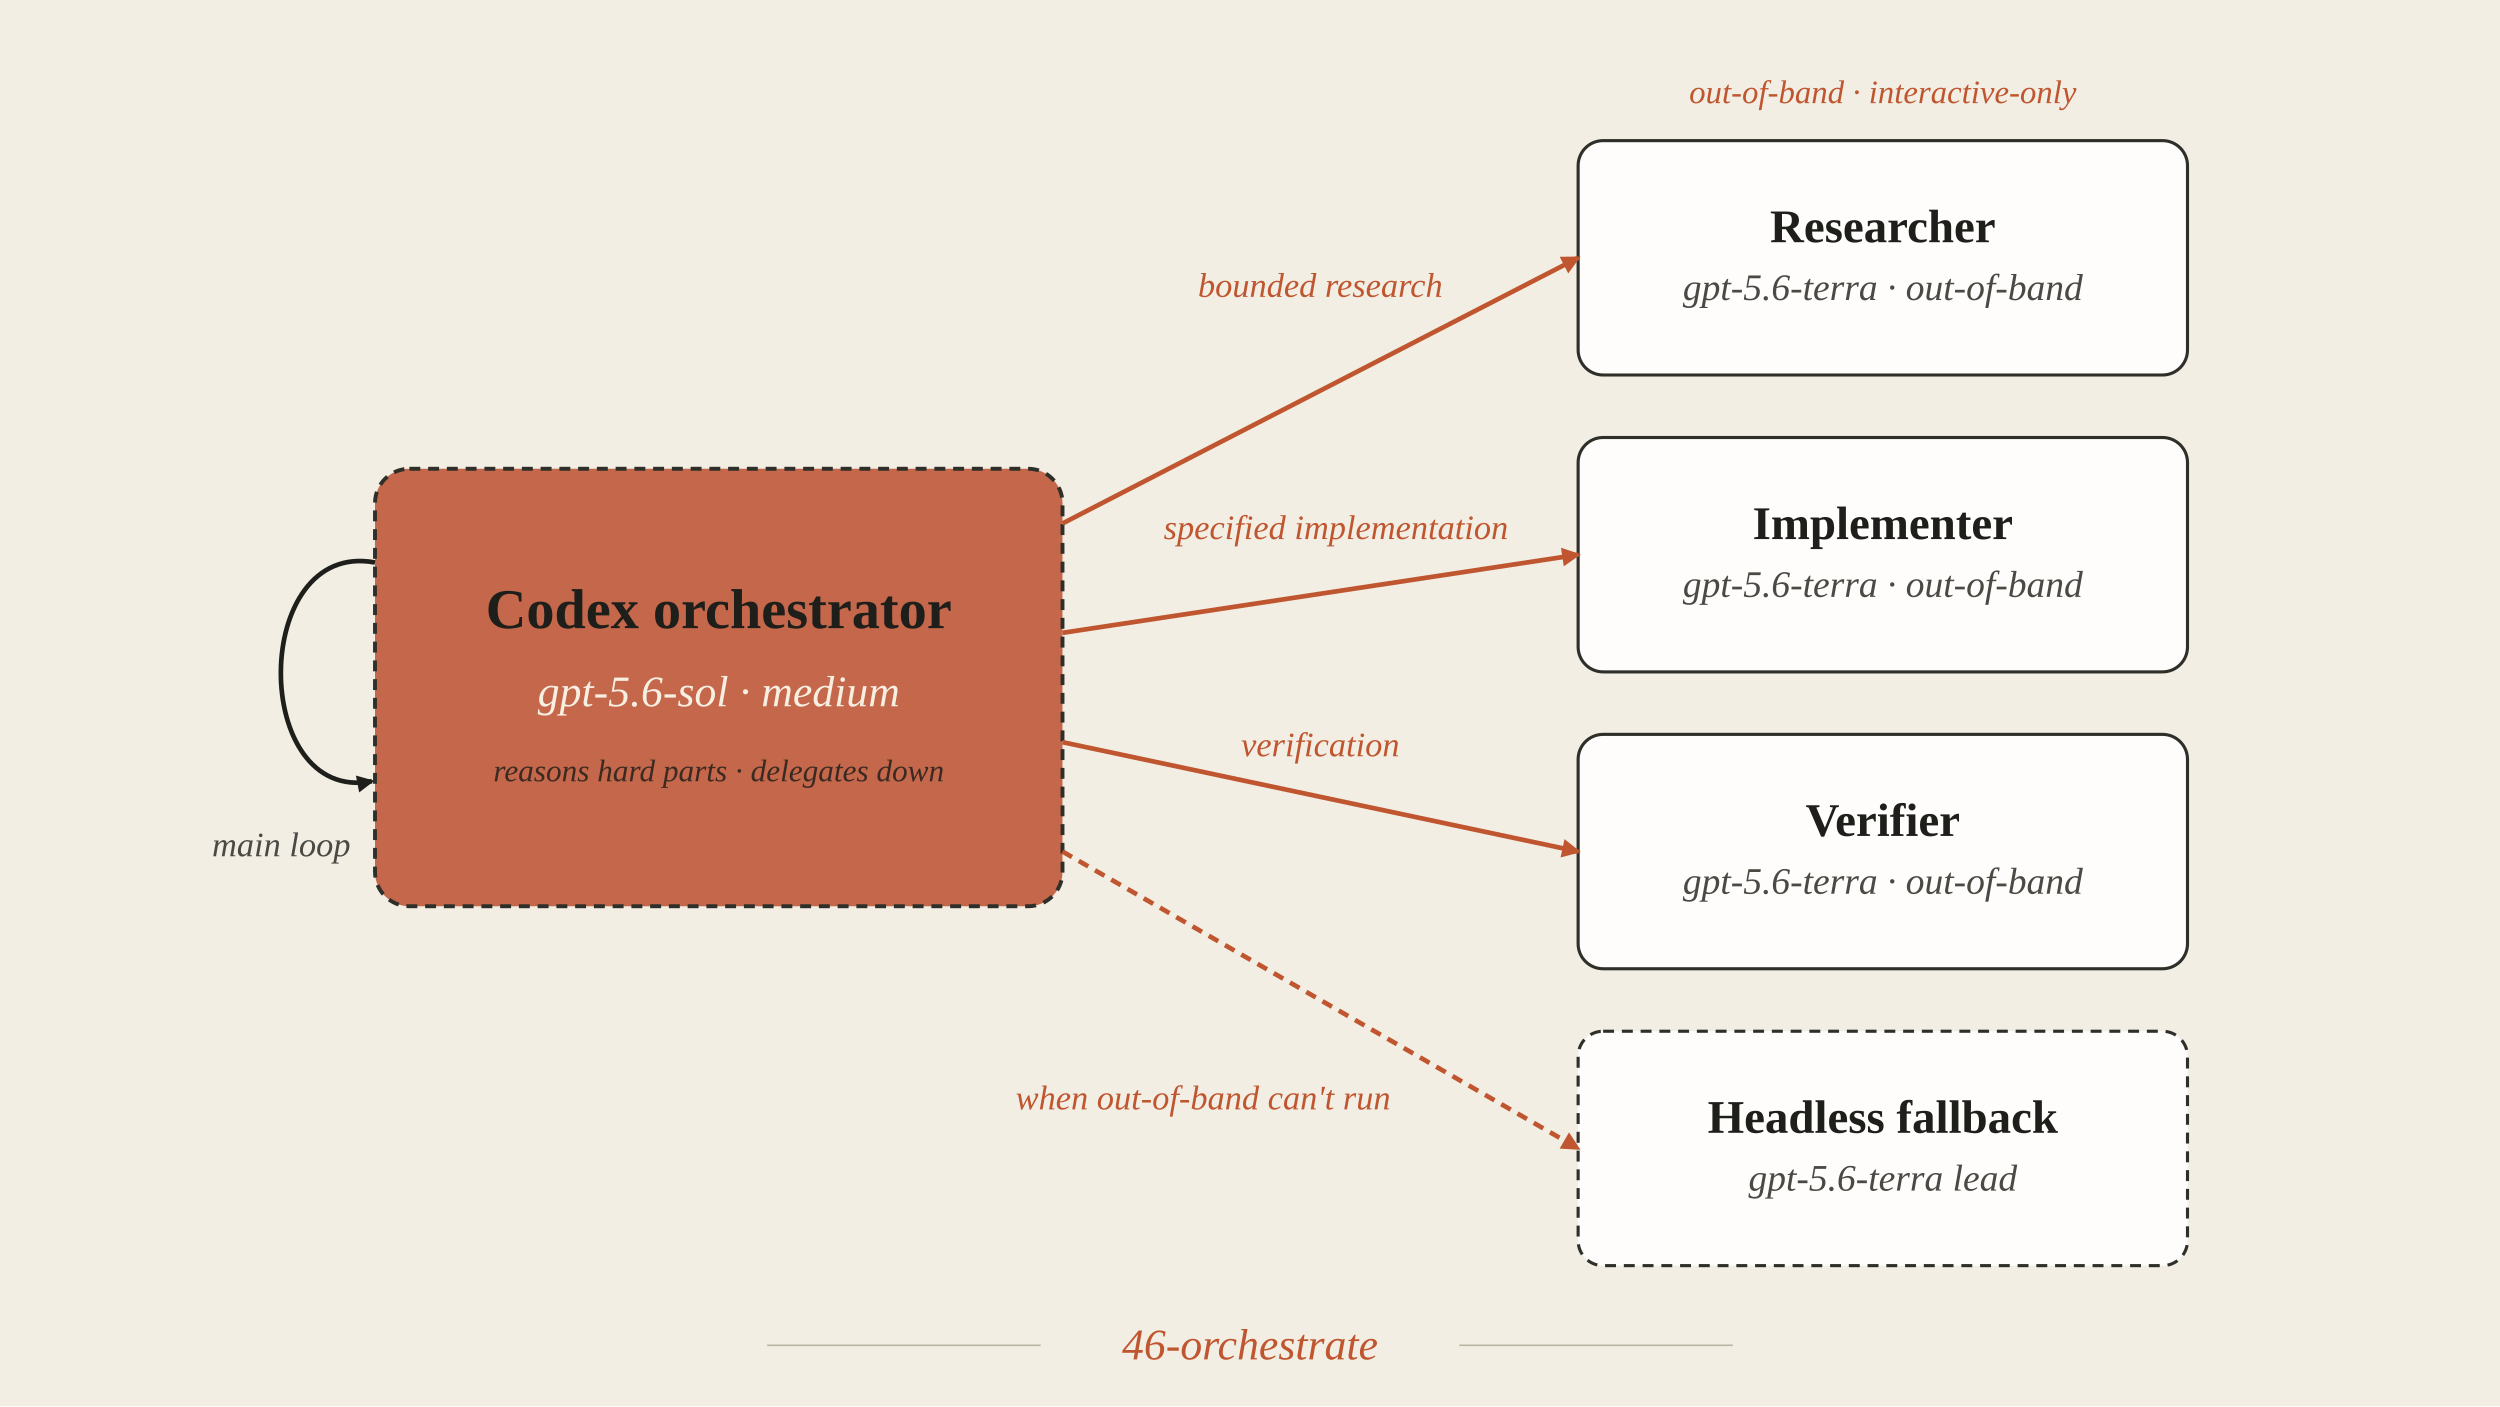
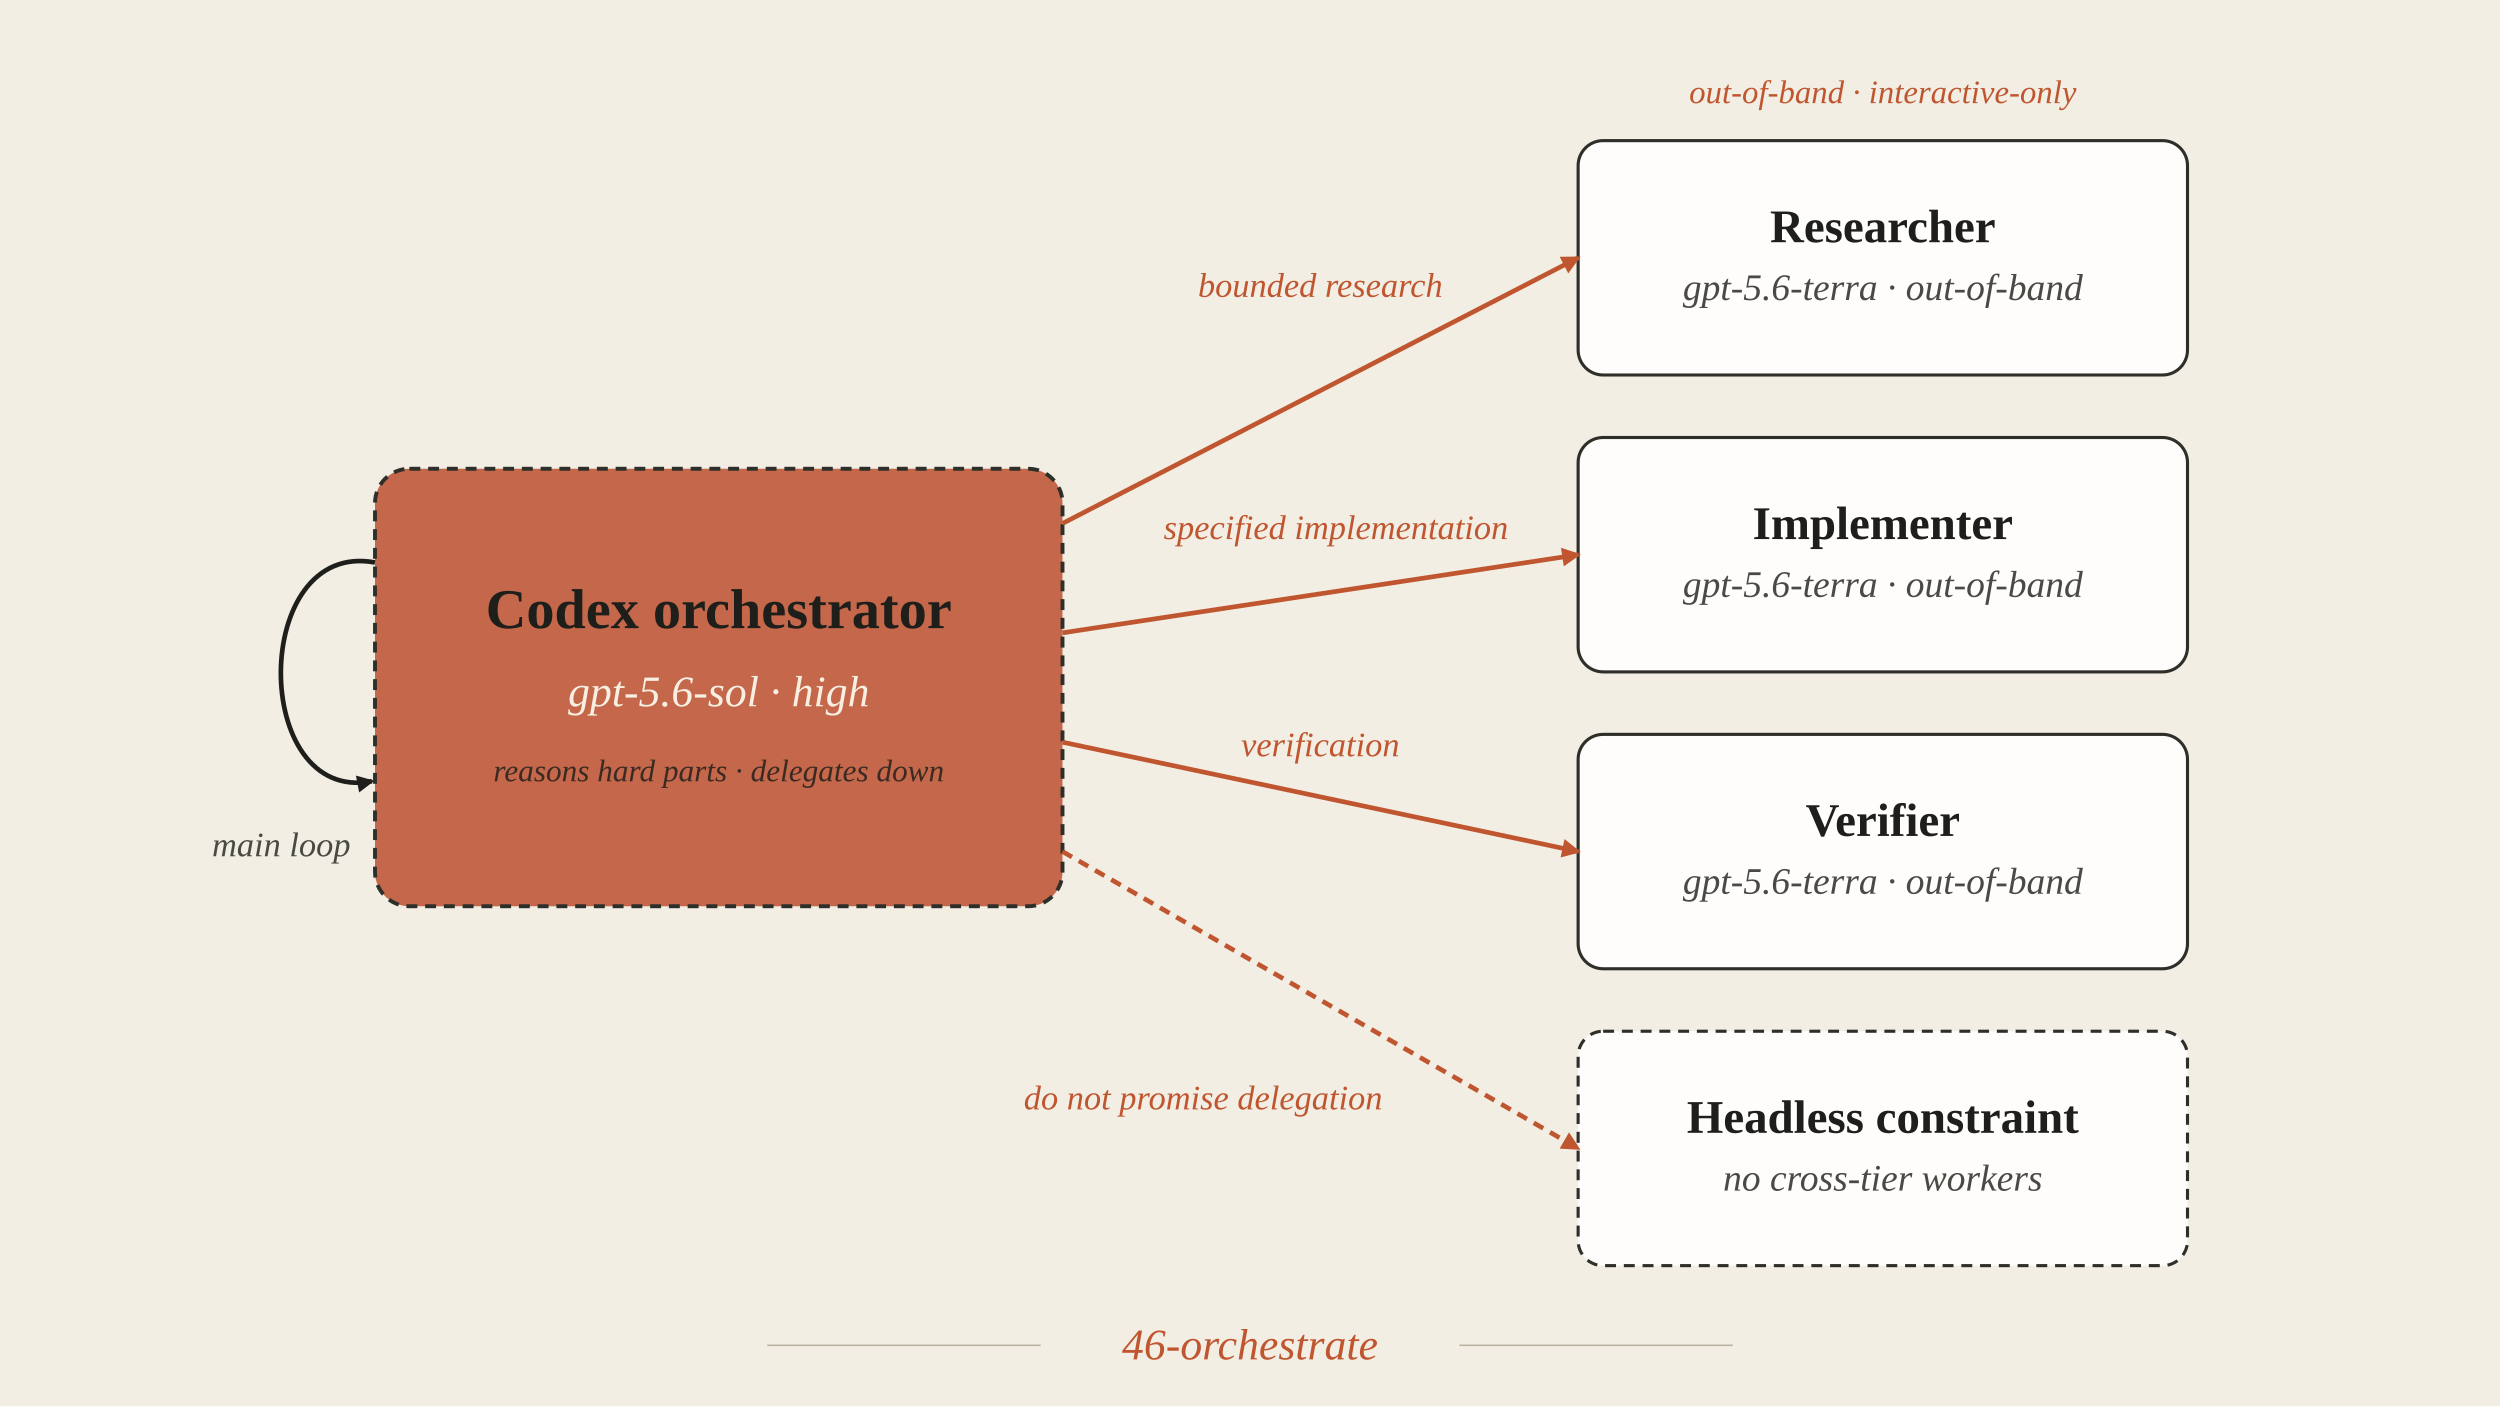
<svg xmlns="http://www.w3.org/2000/svg" viewBox="0 0 1600 900" width="1600" height="900" role="img">
  <defs>
    <marker id="ah-o" viewBox="0 0 10 10" refX="8.5" refY="5" markerWidth="12" markerHeight="12" orient="auto" markerUnits="userSpaceOnUse">
      <path d="M0,0 L10,5 L0,10 z" fill="#C0562F" />
    </marker>
    <marker id="ah-k" viewBox="0 0 10 10" refX="8.5" refY="5" markerWidth="11" markerHeight="11" orient="auto" markerUnits="userSpaceOnUse">
      <path d="M0,0 L10,5 L0,10 z" fill="#1E1E1B" />
    </marker>
  </defs>
  <rect x="0" y="0" width="1600" height="900" fill="#F2EEE4" />
  <text x="1205" y="66" font-family="Georgia, 'Times New Roman', serif" font-size="21" fill="#C0562F" font-style="italic" text-anchor="middle">out-of-band · interactive-only</text>
  <rect x="240" y="300" width="440" height="280" rx="22" ry="22" fill="#C4674A" stroke="#2F2F2A" stroke-width="2.5" stroke-dasharray="7 5" />
  <text x="460" y="402" font-family="Georgia, 'Times New Roman', serif" font-size="36" fill="#1E1E1B" font-weight="bold" text-anchor="middle">Codex orchestrator</text>
-   <text x="460" y="452" font-family="Georgia, 'Times New Roman', serif" font-size="28" fill="#F7EFE2" font-style="italic" text-anchor="middle">gpt-5.6-sol · medium</text>
+   <text x="460" y="452" font-family="Georgia, 'Times New Roman', serif" font-size="28" fill="#F7EFE2" font-style="italic" text-anchor="middle">gpt-5.6-sol · high</text>
  <text x="460" y="500" font-family="Georgia, 'Times New Roman', serif" font-size="20" fill="#3B2A22" font-style="italic" text-anchor="middle">reasons hard parts · delegates down</text>
  <path d="M 240 360 C 160 345, 160 515, 238 500" fill="none" stroke="#1E1E1B" stroke-width="3" marker-end="url(#ah-k)" />
  <text x="180" y="548" font-family="Georgia, 'Times New Roman', serif" font-size="22" fill="#4A4A45" font-style="italic" text-anchor="middle">main loop</text>
  <rect x="1010" y="90" width="390" height="150" rx="16" ry="16" fill="#FEFDFB" stroke="#2F2F2A" stroke-width="2" />
  <text x="1205" y="155" font-family="Georgia, 'Times New Roman', serif" font-size="30" fill="#1E1E1B" font-weight="bold" text-anchor="middle">Researcher</text>
  <text x="1205" y="192" font-family="Georgia, 'Times New Roman', serif" font-size="24" fill="#4A4A45" font-style="italic" text-anchor="middle">gpt-5.6-terra · out-of-band</text>
  <rect x="1010" y="280" width="390" height="150" rx="16" ry="16" fill="#FEFDFB" stroke="#2F2F2A" stroke-width="2" />
  <text x="1205" y="345" font-family="Georgia, 'Times New Roman', serif" font-size="30" fill="#1E1E1B" font-weight="bold" text-anchor="middle">Implementer</text>
  <text x="1205" y="382" font-family="Georgia, 'Times New Roman', serif" font-size="24" fill="#4A4A45" font-style="italic" text-anchor="middle">gpt-5.6-terra · out-of-band</text>
  <rect x="1010" y="470" width="390" height="150" rx="16" ry="16" fill="#FEFDFB" stroke="#2F2F2A" stroke-width="2" />
  <text x="1205" y="535" font-family="Georgia, 'Times New Roman', serif" font-size="30" fill="#1E1E1B" font-weight="bold" text-anchor="middle">Verifier</text>
  <text x="1205" y="572" font-family="Georgia, 'Times New Roman', serif" font-size="24" fill="#4A4A45" font-style="italic" text-anchor="middle">gpt-5.6-terra · out-of-band</text>
  <rect x="1010" y="660" width="390" height="150" rx="16" ry="16" fill="#FEFDFB" stroke="#2F2F2A" stroke-width="2" stroke-dasharray="7 5" />
-   <text x="1205" y="725" font-family="Georgia, 'Times New Roman', serif" font-size="30" fill="#1E1E1B" font-weight="bold" text-anchor="middle">Headless fallback</text>
-   <text x="1205" y="762" font-family="Georgia, 'Times New Roman', serif" font-size="24" fill="#4A4A45" font-style="italic" text-anchor="middle">gpt-5.6-terra lead</text>
+   <text x="1205" y="725" font-family="Georgia, 'Times New Roman', serif" font-size="30" fill="#1E1E1B" font-weight="bold" text-anchor="middle">Headless constraint</text>
+   <text x="1205" y="762" font-family="Georgia, 'Times New Roman', serif" font-size="24" fill="#4A4A45" font-style="italic" text-anchor="middle">no cross-tier workers</text>
  <line x1="680" y1="335" x2="1010" y2="165" stroke="#C0562F" stroke-width="3" marker-end="url(#ah-o)" />
  <line x1="680" y1="405" x2="1010" y2="355" stroke="#C0562F" stroke-width="3" marker-end="url(#ah-o)" />
  <line x1="680" y1="475" x2="1010" y2="545" stroke="#C0562F" stroke-width="3" marker-end="url(#ah-o)" />
  <line x1="680" y1="545" x2="1010" y2="735" stroke="#C0562F" stroke-width="3" stroke-dasharray="7 5" marker-end="url(#ah-o)" />
  <text x="845" y="190" font-family="Georgia, 'Times New Roman', serif" font-size="22" fill="#C0562F" font-style="italic" text-anchor="middle">bounded research</text>
  <text x="855" y="345" font-family="Georgia, 'Times New Roman', serif" font-size="22" fill="#C0562F" font-style="italic" text-anchor="middle">specified implementation</text>
  <text x="845" y="484" font-family="Georgia, 'Times New Roman', serif" font-size="22" fill="#C0562F" font-style="italic" text-anchor="middle">verification</text>
-   <text x="770" y="710" font-family="Georgia, 'Times New Roman', serif" font-size="22" fill="#C0562F" font-style="italic" text-anchor="middle">when out-of-band can't run</text>
+   <text x="770" y="710" font-family="Georgia, 'Times New Roman', serif" font-size="22" fill="#C0562F" font-style="italic" text-anchor="middle">do not promise delegation</text>
  <line x1="491" y1="861" x2="666" y2="861" stroke="#B9B2A0" stroke-width="1" />
  <line x1="934" y1="861" x2="1109" y2="861" stroke="#B9B2A0" stroke-width="1" />
  <text x="800" y="870" font-family="Georgia, 'Times New Roman', serif" font-size="28" fill="#C0562F" font-style="italic" text-anchor="middle">46-orchestrate</text>
</svg>
